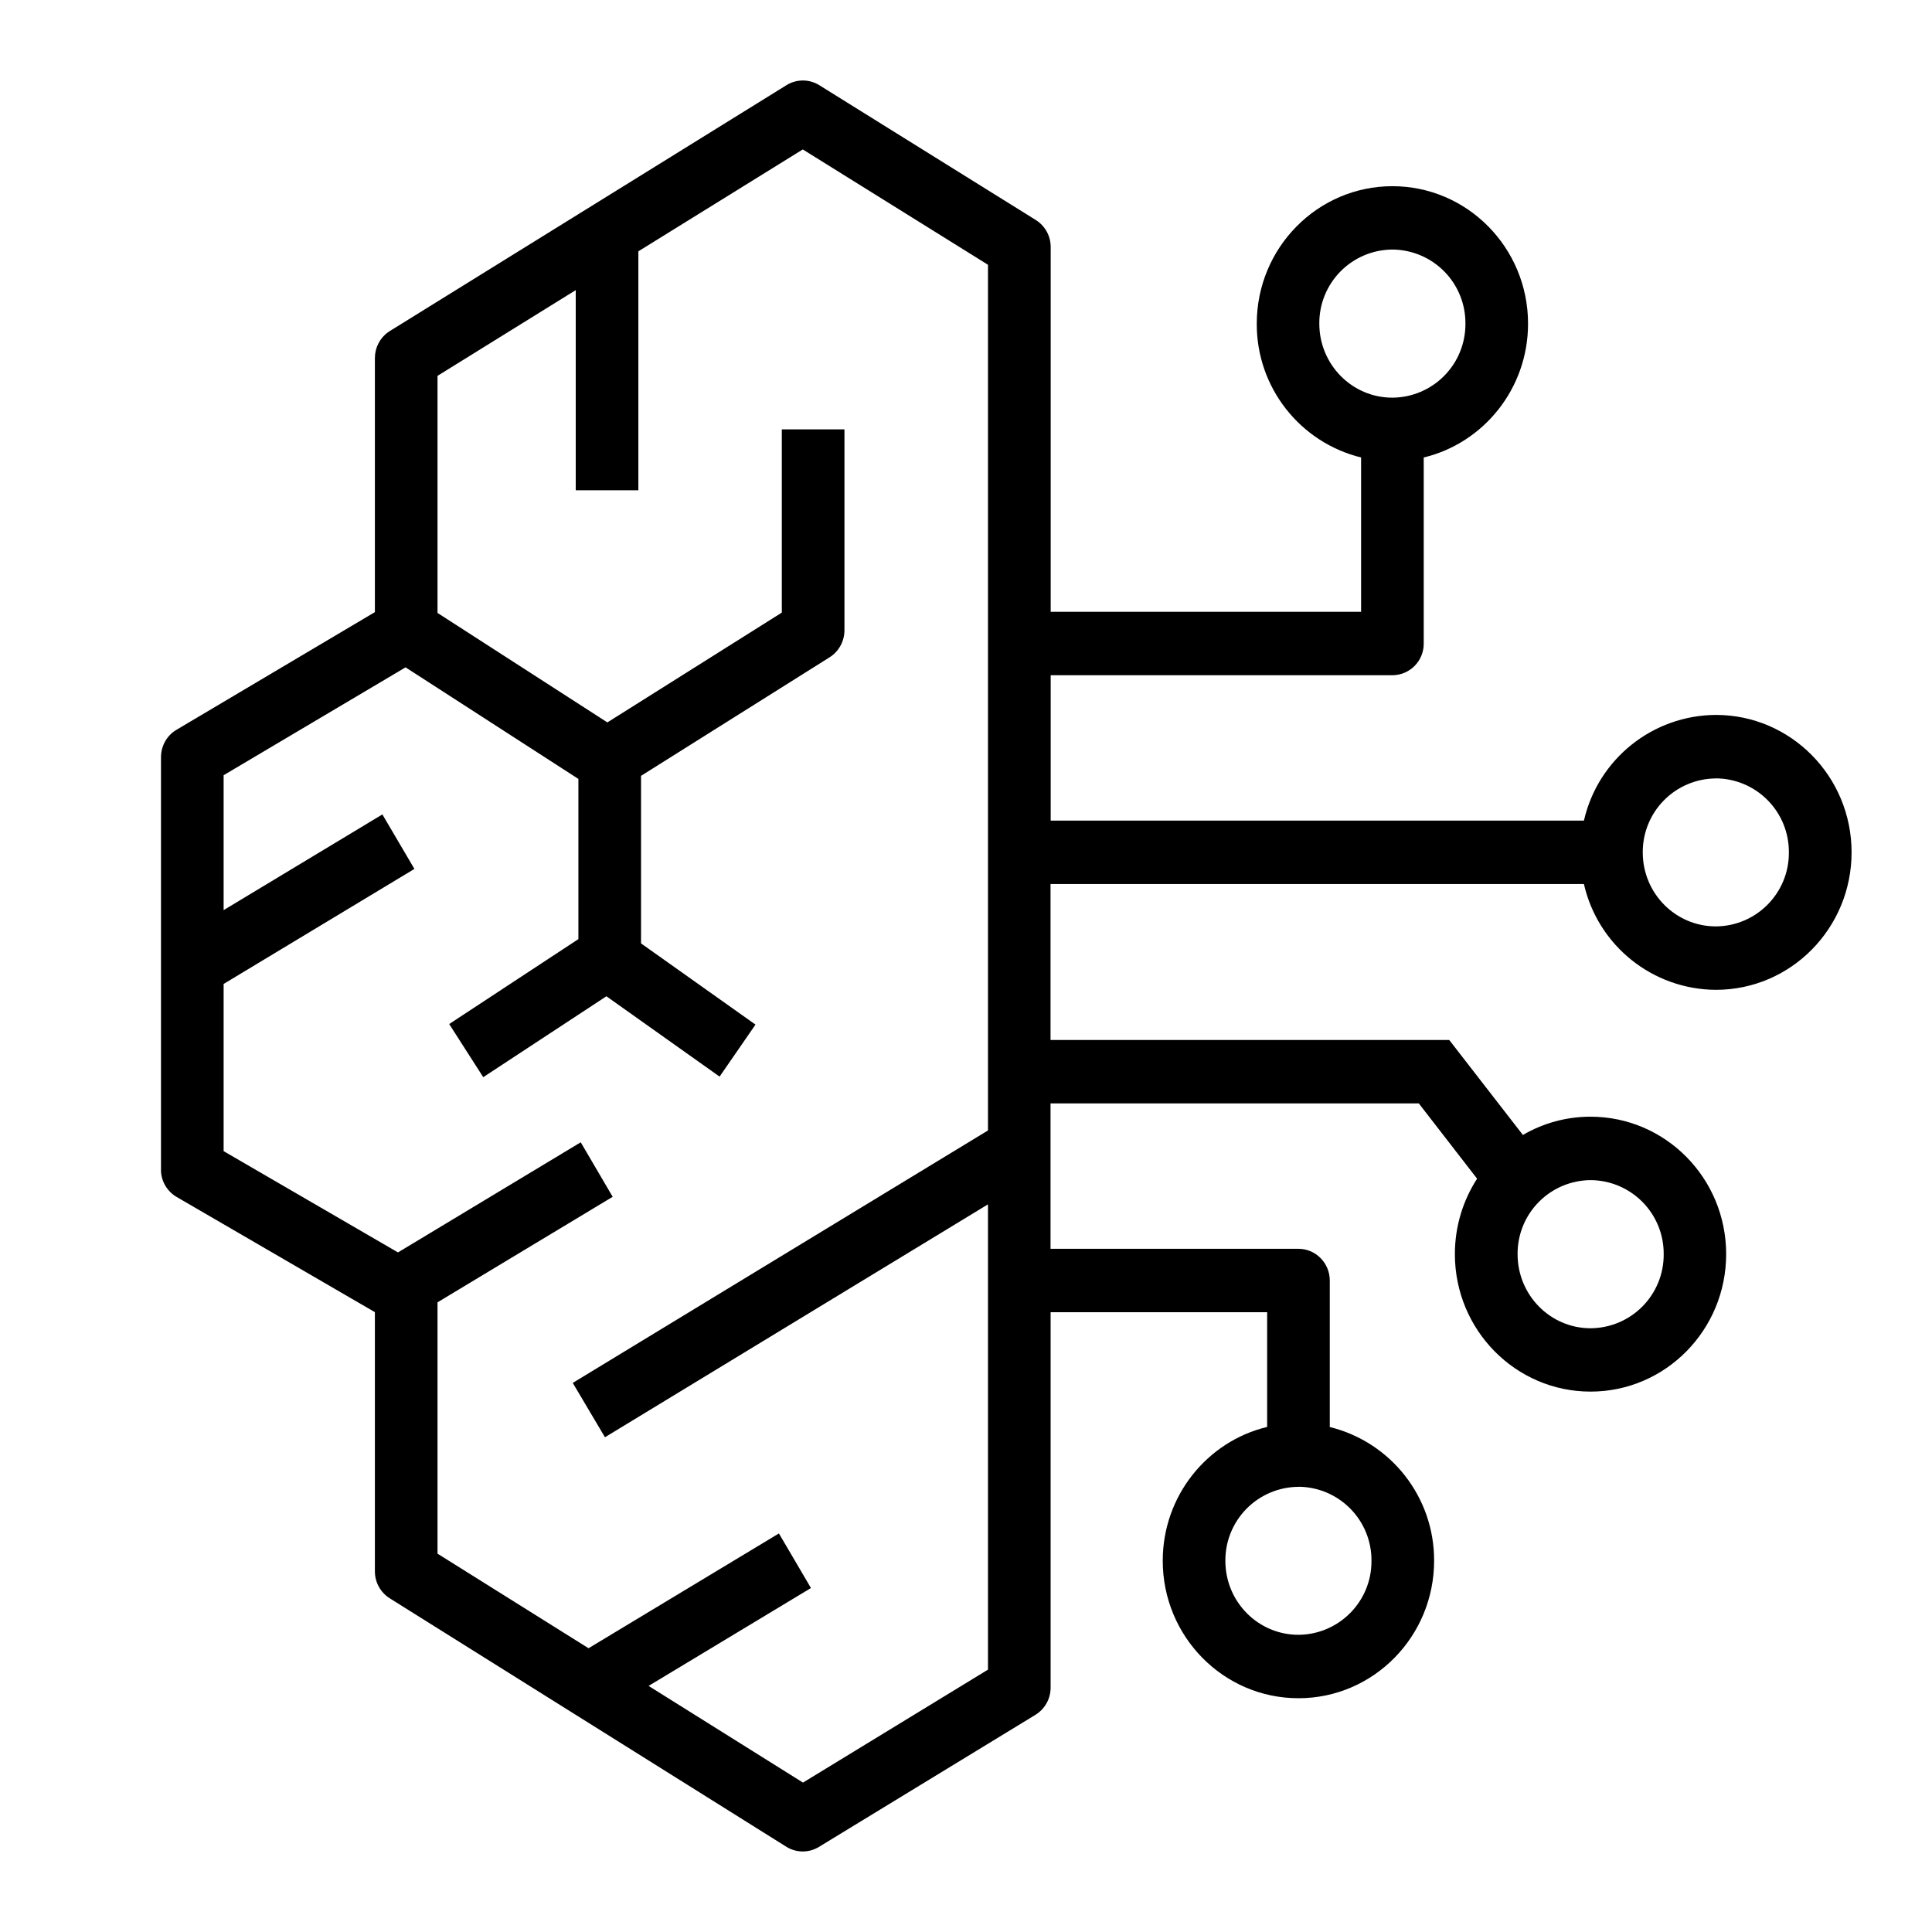
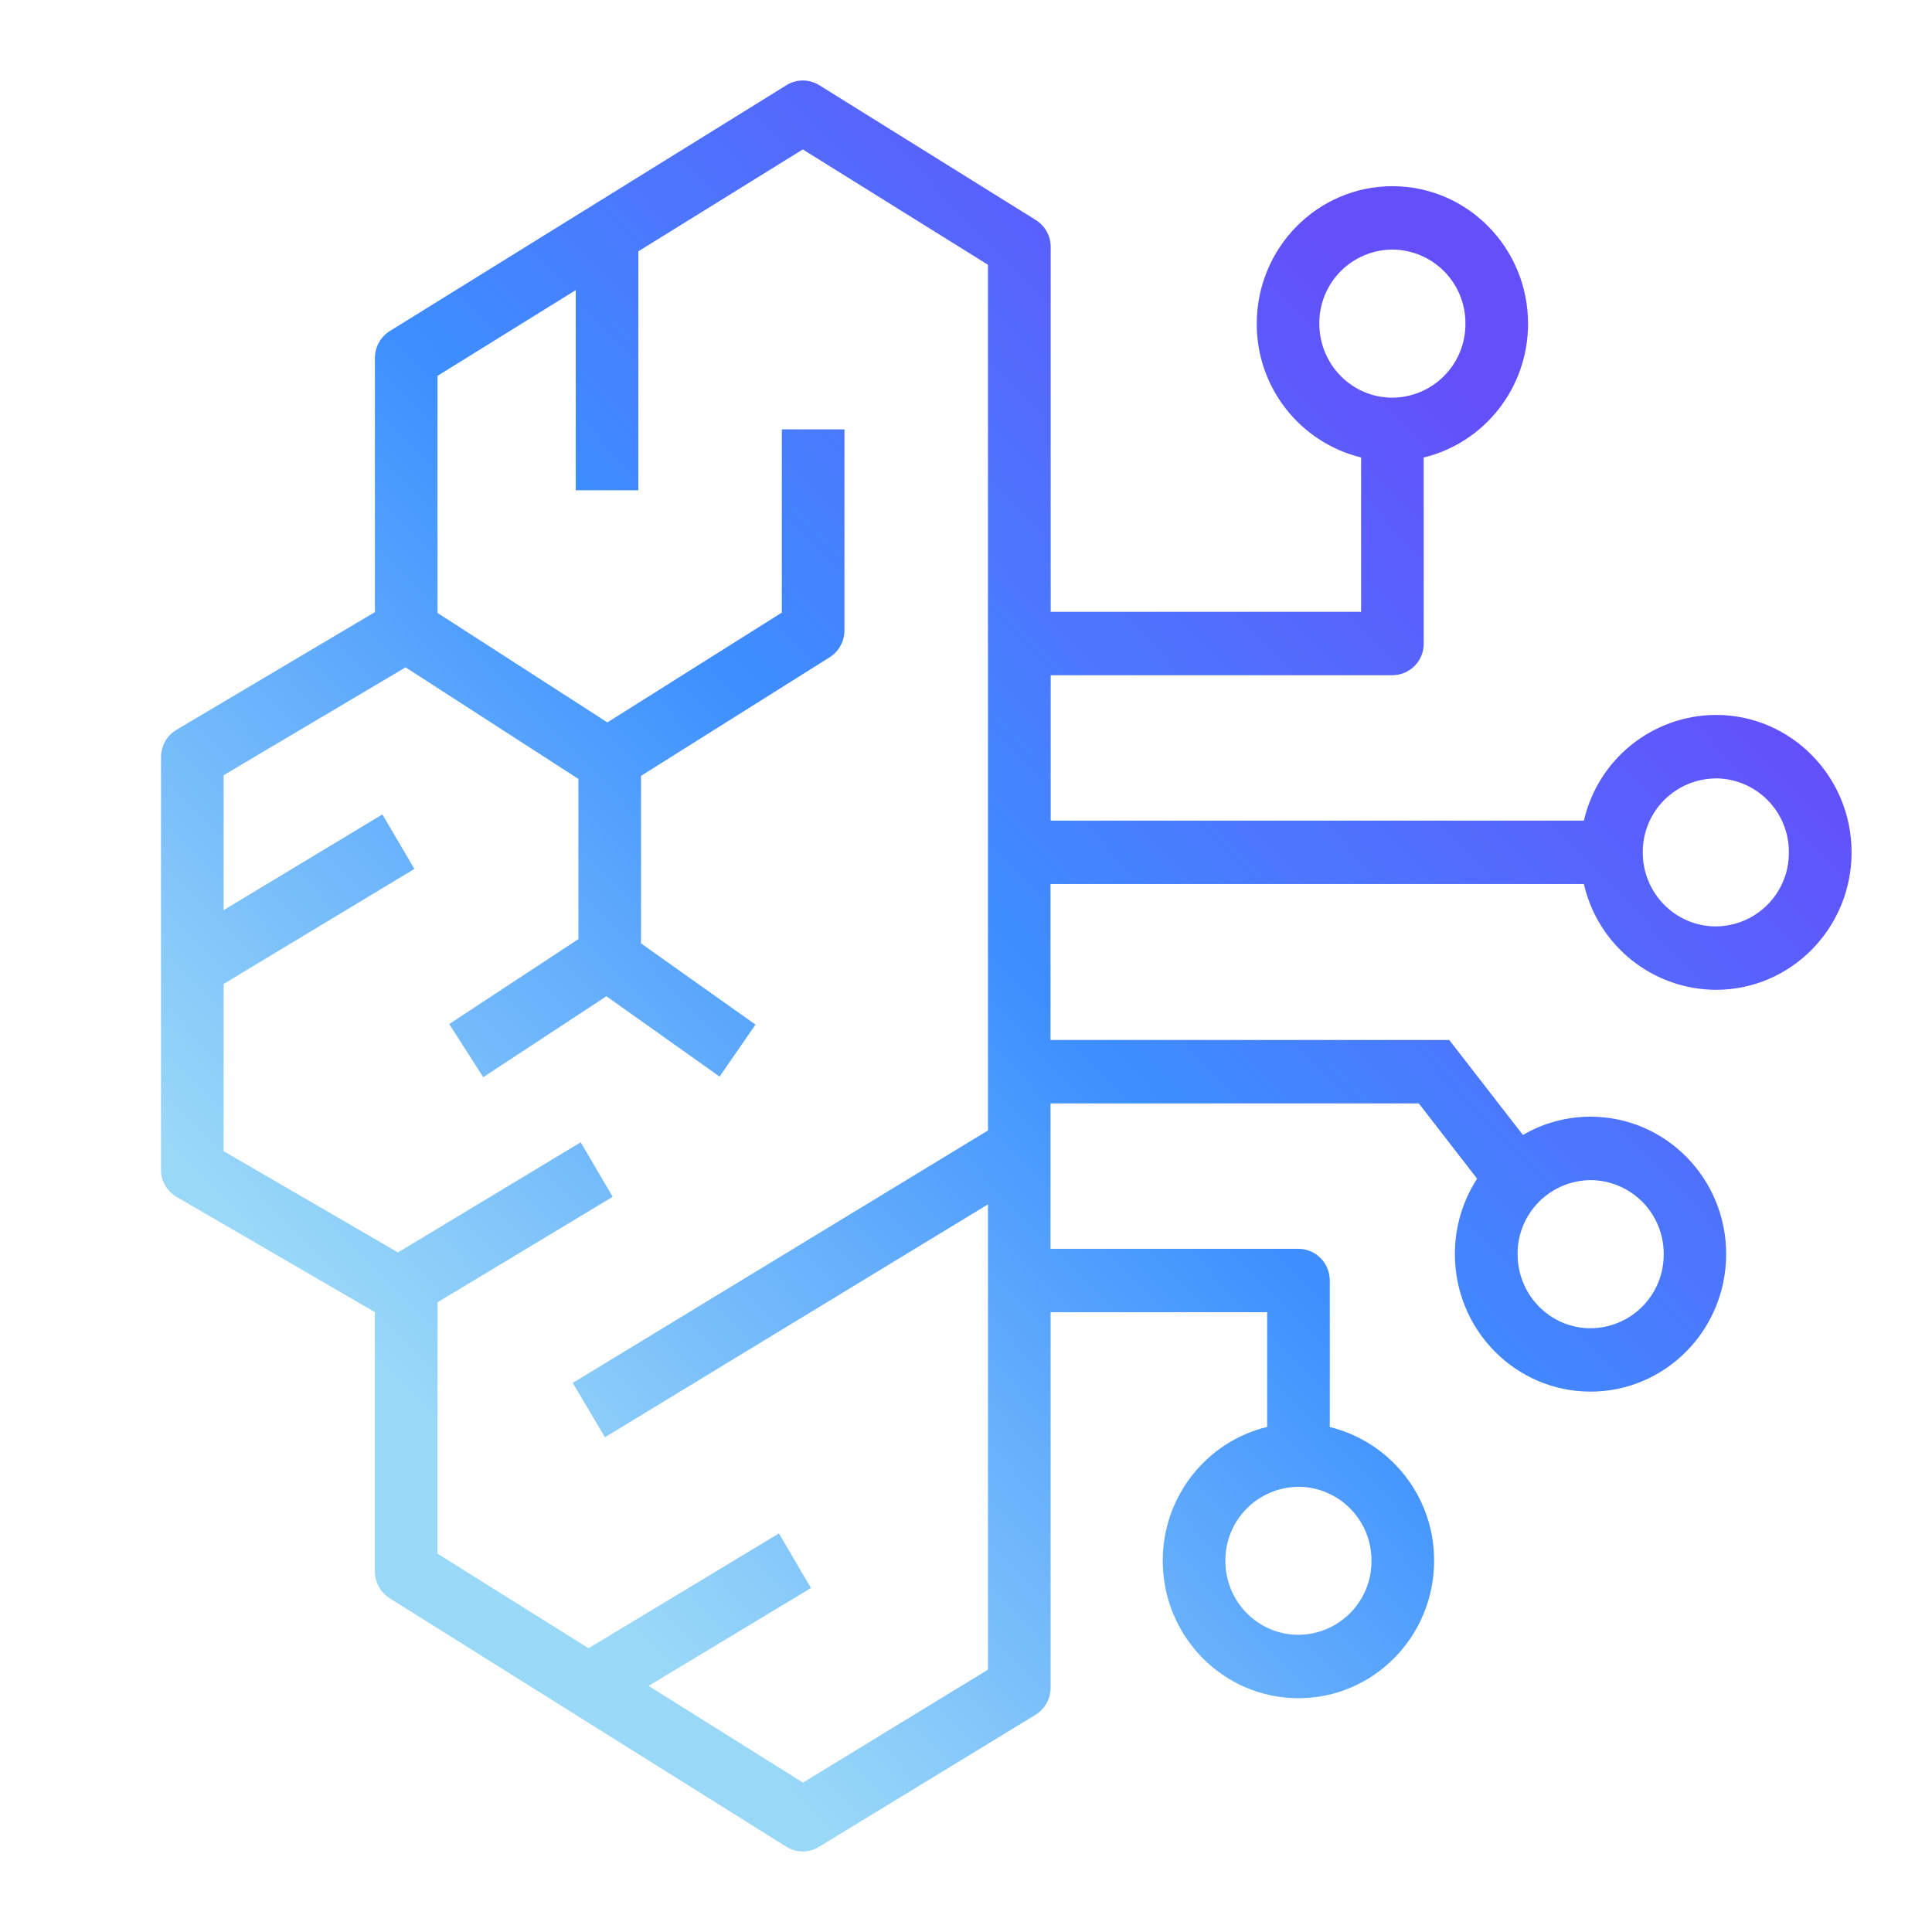
- <svg xmlns="http://www.w3.org/2000/svg" fill="currentColor" fill-rule="evenodd" viewBox="0 0 24 24">
-   <path d="M13.05 15.513h3.08c.214 0 .389.177.389.394v1.82a1.704 1.704 0 011.296 1.661c0 .943-.755 1.708-1.685 1.708-.931 0-1.686-.765-1.686-1.708 0-.807.554-1.484 1.297-1.662v-1.425h-2.69v4.663a.395.395 0 01-.188.338l-2.69 1.641a.385.385 0 01-.405-.002l-4.926-3.086a.395.395 0 01-.185-.336V16.3L2.196 14.87A.395.395 0 012 14.555L2 14.528V9.406c0-.14.073-.27.192-.34l2.465-1.462V4.448c0-.129.062-.249.165-.322l.021-.014L9.77 1.058a.385.385 0 01.407 0l2.69 1.675a.395.395 0 01.185.336V7.6h3.856V5.683a1.704 1.704 0 01-1.296-1.662c0-.943.755-1.708 1.685-1.708.931 0 1.685.765 1.685 1.708 0 .807-.553 1.484-1.296 1.662v2.311a.391.391 0 01-.389.394h-4.245v1.806h6.624a1.69 1.69 0 011.64-1.313c.93 0 1.685.764 1.685 1.707 0 .943-.754 1.708-1.685 1.708a1.69 1.69 0 01-1.64-1.314H13.05v1.937h4.953l.915 1.18a1.66 1.66 0 01.84-.227c.931 0 1.685.764 1.685 1.707 0 .943-.754 1.708-1.685 1.708-.93 0-1.685-.765-1.685-1.708 0-.346.102-.668.276-.937l-.724-.935H13.05v1.806zM9.973 1.856L7.93 3.122V6.09h-.778V3.604L5.435 4.669v2.945l2.11 1.36L9.712 7.61V5.334h.778V7.83c0 .136-.07.263-.184.335L7.963 9.638v2.081l1.422 1.009-.446.646-1.406-.998-1.53 1.005-.423-.66 1.605-1.055v-1.99L5.038 8.29l-2.26 1.34v1.676l1.972-1.189.398.677-2.37 1.429V14.3l2.166 1.258 2.27-1.368.397.677-2.176 1.311V19.3l1.876 1.175 2.365-1.426.398.678-2.017 1.216 1.918 1.201 2.298-1.403v-5.78l-4.758 2.893-.4-.675 5.158-3.136V3.289L9.972 1.856zM16.13 18.47a.913.913 0 00-.908.92c0 .507.406.918.908.918a.913.913 0 00.907-.919.913.913 0 00-.907-.92zm3.63-3.81a.913.913 0 00-.908.92c0 .508.406.92.907.92a.913.913 0 00.908-.92.913.913 0 00-.908-.92zm1.555-4.99a.913.913 0 00-.908.92c0 .507.407.918.908.918a.913.913 0 00.907-.919.913.913 0 00-.907-.92zM17.296 3.1a.913.913 0 00-.907.92c0 .508.406.92.907.92a.913.913 0 00.908-.92.913.913 0 00-.908-.92z" />
+ <svg xmlns="http://www.w3.org/2000/svg" viewBox="0 0 24 24">
+   <defs>
+     <linearGradient id="bedrock-gradient" x1="80%" x2="20%" y1="20%" y2="80%">
+       <stop offset="0%" stop-color="#6350FB" />
+       <stop offset="50%" stop-color="#3D8FFF" />
+       <stop offset="100%" stop-color="#9AD8F8" />
+     </linearGradient>
+   </defs>
+   <path d="M13.05 15.513h3.08c.214 0 .389.177.389.394v1.82a1.704 1.704 0 011.296 1.661c0 .943-.755 1.708-1.685 1.708-.931 0-1.686-.765-1.686-1.708 0-.807.554-1.484 1.297-1.662v-1.425h-2.69v4.663a.395.395 0 01-.188.338l-2.69 1.641a.385.385 0 01-.405-.002l-4.926-3.086a.395.395 0 01-.185-.336V16.3L2.196 14.87A.395.395 0 012 14.555L2 14.528V9.406c0-.14.073-.27.192-.34l2.465-1.462V4.448c0-.129.062-.249.165-.322l.021-.014L9.77 1.058a.385.385 0 01.407 0l2.69 1.675a.395.395 0 01.185.336V7.6h3.856V5.683a1.704 1.704 0 01-1.296-1.662c0-.943.755-1.708 1.685-1.708.931 0 1.685.765 1.685 1.708 0 .807-.553 1.484-1.296 1.662v2.311a.391.391 0 01-.389.394h-4.245v1.806h6.624a1.69 1.69 0 011.64-1.313c.93 0 1.685.764 1.685 1.707 0 .943-.754 1.708-1.685 1.708a1.69 1.69 0 01-1.64-1.314H13.05v1.937h4.953l.915 1.18a1.66 1.66 0 01.84-.227c.931 0 1.685.764 1.685 1.707 0 .943-.754 1.708-1.685 1.708-.93 0-1.685-.765-1.685-1.708 0-.346.102-.668.276-.937l-.724-.935H13.05v1.806zM9.973 1.856L7.93 3.122V6.09h-.778V3.604L5.435 4.669v2.945l2.11 1.36L9.712 7.61V5.334h.778V7.83c0 .136-.07.263-.184.335L7.963 9.638v2.081l1.422 1.009-.446.646-1.406-.998-1.53 1.005-.423-.66 1.605-1.055v-1.99L5.038 8.29l-2.26 1.34v1.676l1.972-1.189.398.677-2.37 1.429V14.3l2.166 1.258 2.27-1.368.397.677-2.176 1.311V19.3l1.876 1.175 2.365-1.426.398.678-2.017 1.216 1.918 1.201 2.298-1.403v-5.78l-4.758 2.893-.4-.675 5.158-3.136V3.289L9.972 1.856zM16.13 18.47a.913.913 0 00-.908.92c0 .507.406.918.908.918a.913.913 0 00.907-.919.913.913 0 00-.907-.92zm3.63-3.81a.913.913 0 00-.908.92c0 .508.406.92.907.92a.913.913 0 00.908-.92.913.913 0 00-.908-.92zm1.555-4.99a.913.913 0 00-.908.92c0 .507.407.918.908.918a.913.913 0 00.907-.919.913.913 0 00-.907-.92zM17.296 3.1a.913.913 0 00-.907.92c0 .508.406.92.907.92a.913.913 0 00.908-.92.913.913 0 00-.908-.92z" fill="url(#bedrock-gradient)" fill-rule="nonzero" />
</svg>
